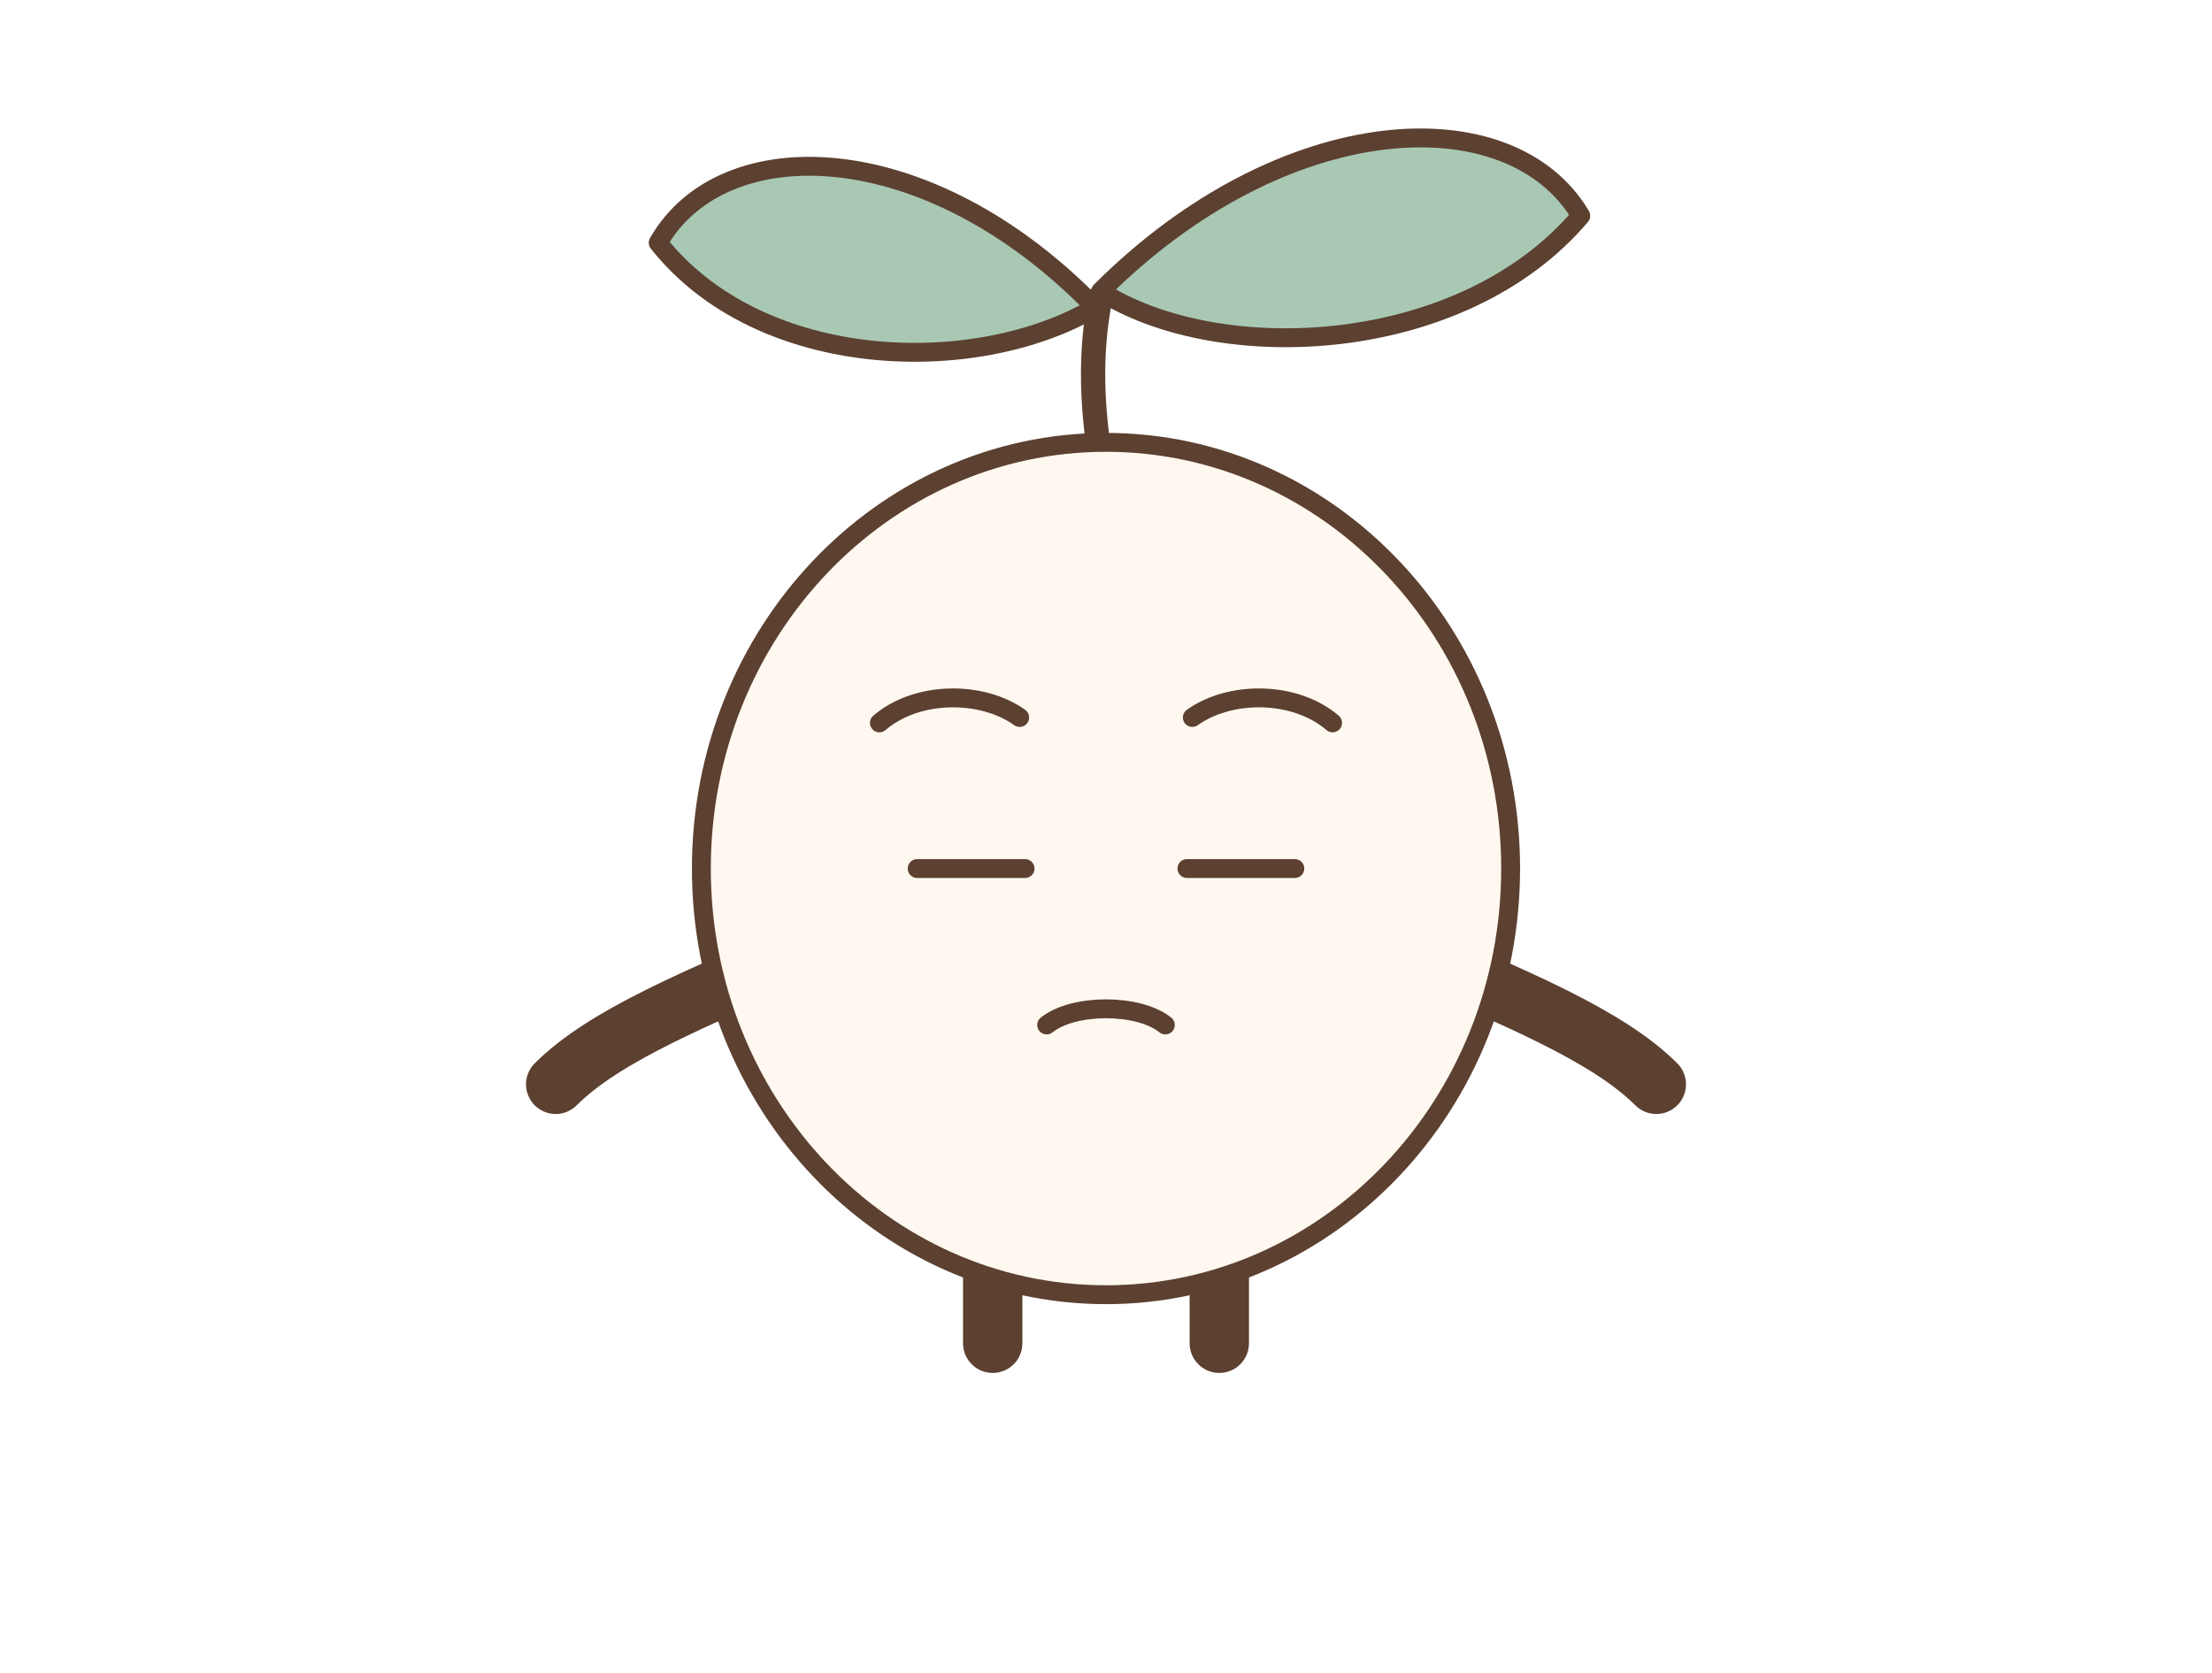
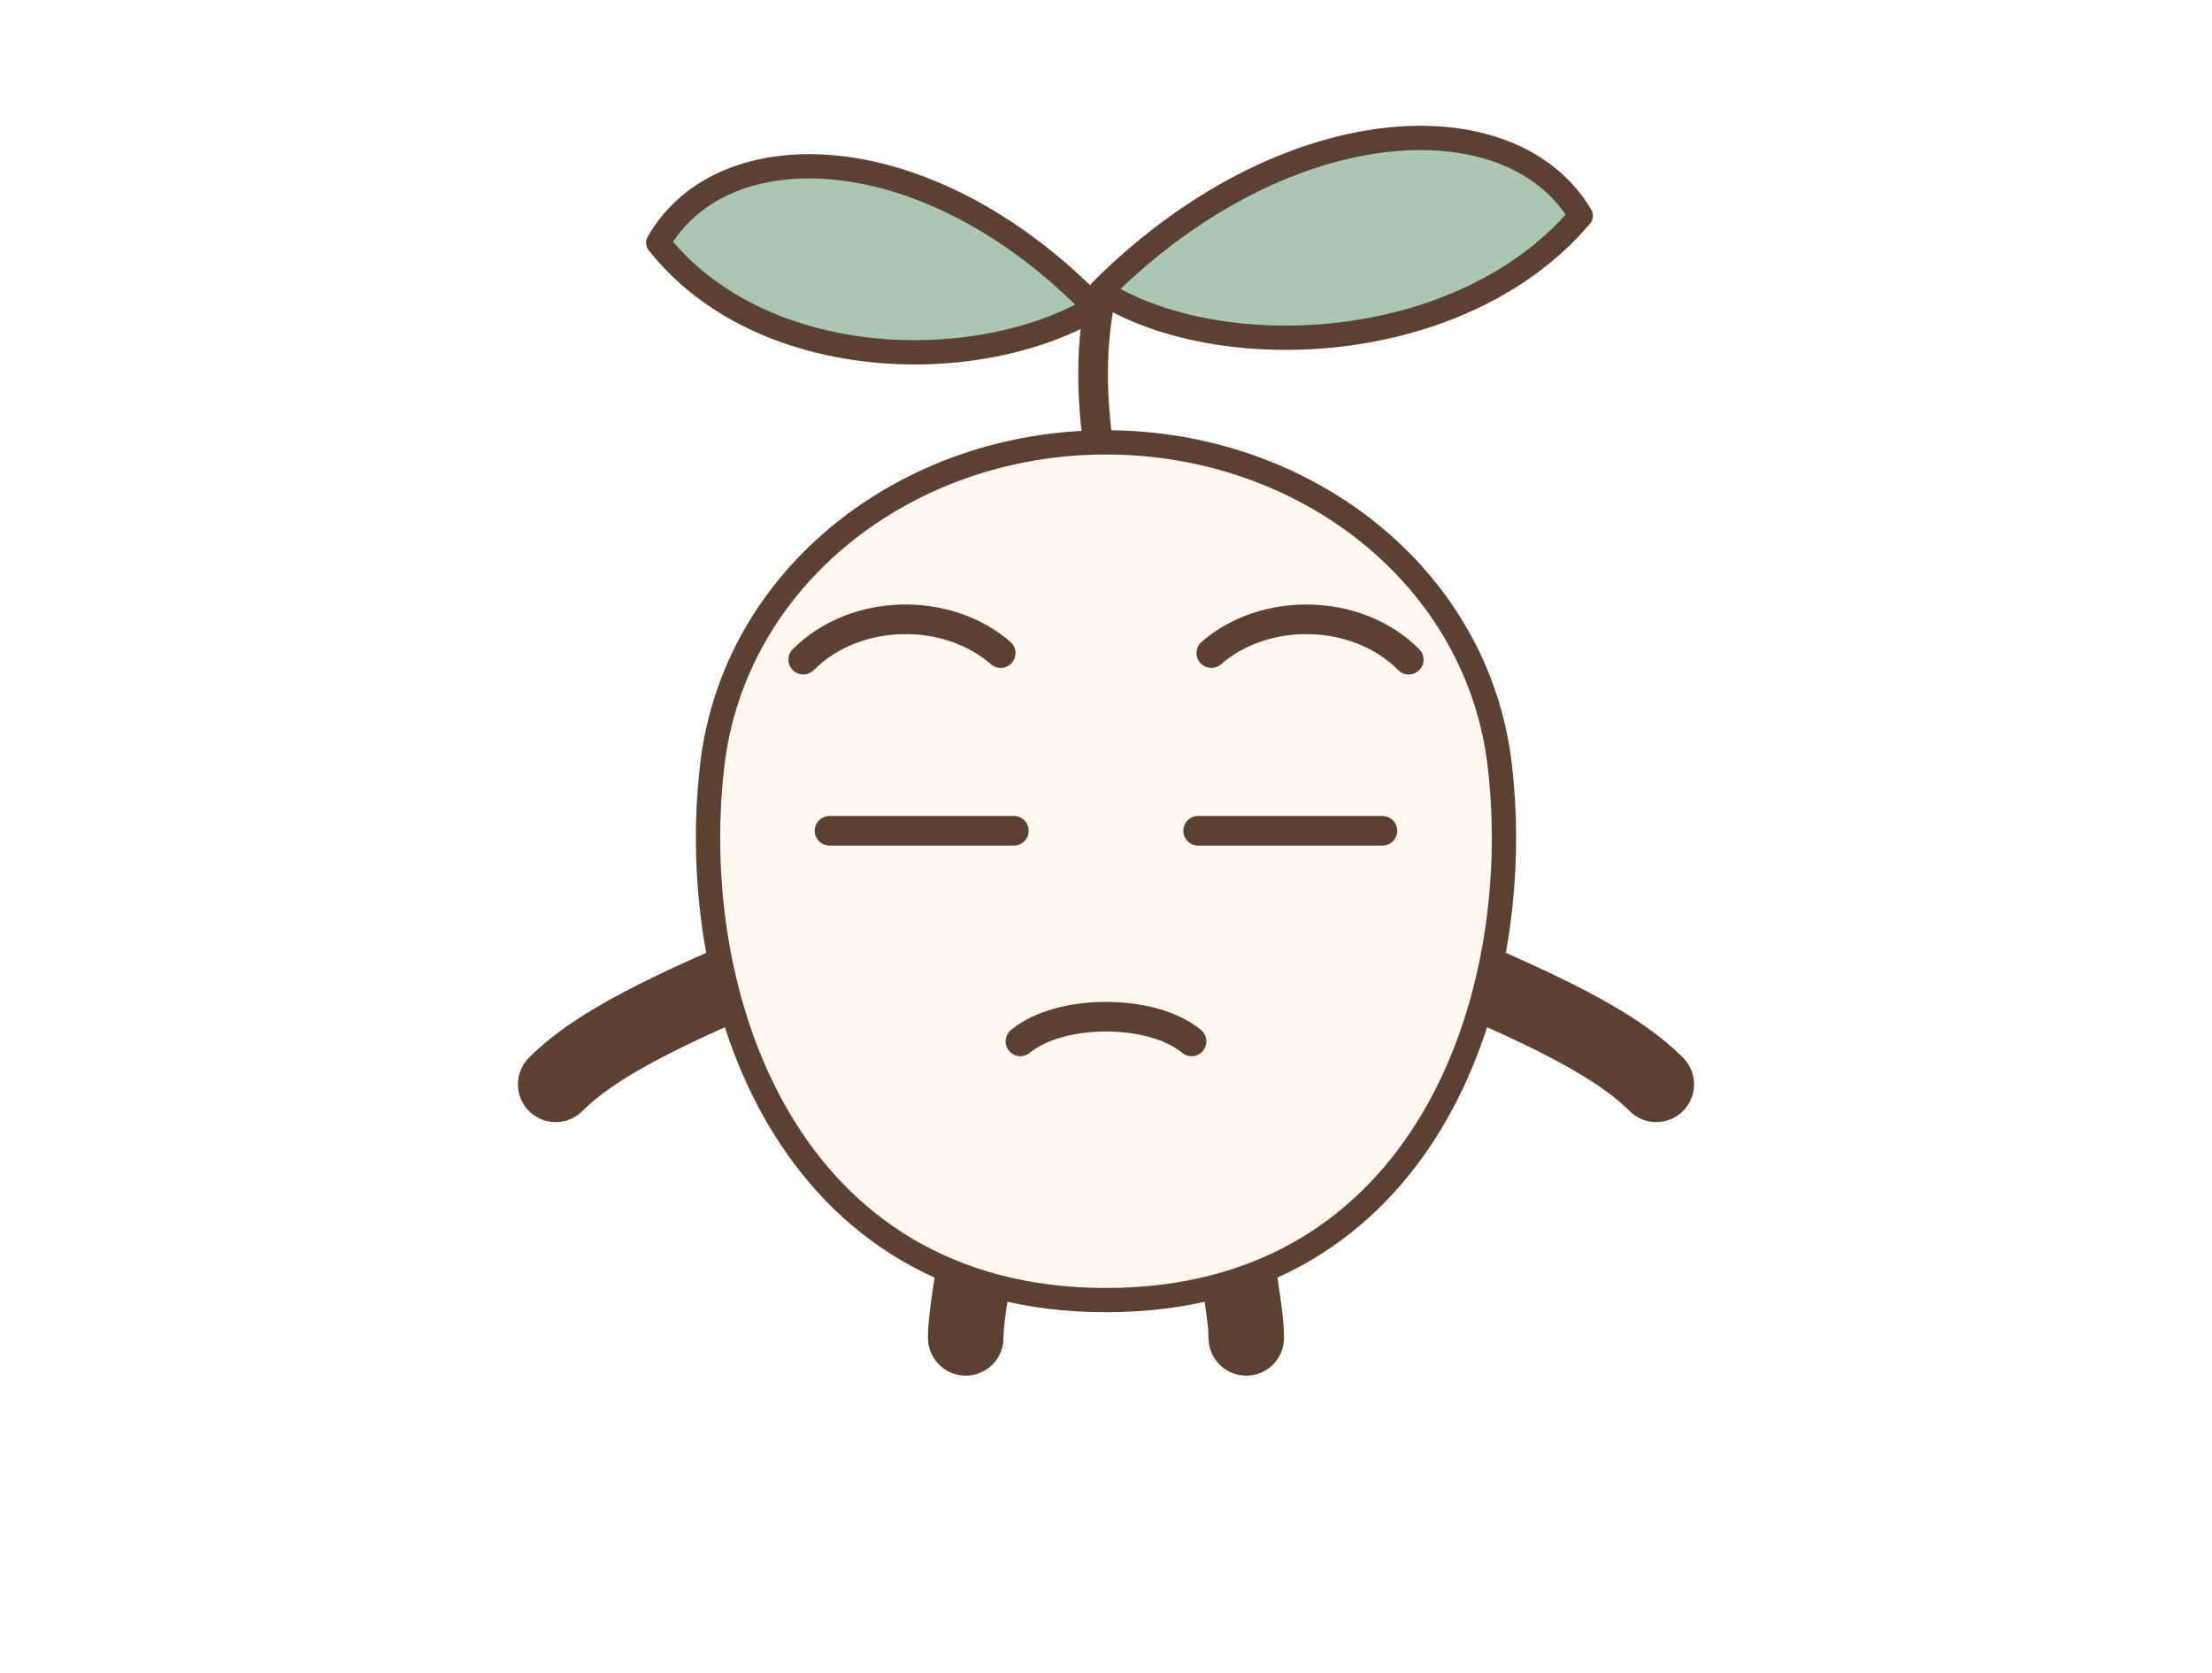
<svg xmlns="http://www.w3.org/2000/svg" viewBox="0 0 820 620" width="820" height="620">
-   <g fill="none" stroke="#5C4030" stroke-width="7" stroke-linecap="round" stroke-linejoin="round">
+   <g fill="none" stroke="#5C4030" stroke-width="9" stroke-linecap="round" stroke-linejoin="round">
    <g transform="translate(410 40)">
-       <path d="M -110 312 C -152 330, -186 344, -204 362" stroke-width="22" />
-       <path d="M 110 312 C 152 330, 186 344, 204 362" stroke-width="22" />
-       <path d="M -42 392 L -42 458" stroke-width="22" />
-       <path d="M 42 392 L 42 458" stroke-width="22" />
-       <path d="M 0 142 C -6 112, -6 90, -2 70" stroke-width="9" />
+       <path d="M -110 312 C -152 330, -186 344, -204 362" stroke-width="28" />
+       <path d="M 110 312 C 152 330, 186 344, 204 362" stroke-width="28" />
+       <path d="M -46 404 C -48 430, -52 446, -52 456" stroke-width="28" />
+       <path d="M 46 404 C 48 430, 52 446, 52 456" stroke-width="28" />
+       <path d="M 0 142 C -6 112, -6 90, -2 70" stroke-width="11" />
      <path d="M -4 74 C -66 10, -142 8, -166 50 C -128 98, -48 100, -4 74 Z" fill="#A8C8B4" />
      <path d="M -2 68 C 66 0, 150 -4, 176 40 C 132 92, 42 96, -2 68 Z" fill="#A8C8B4" />
-       <ellipse cx="0" cy="282" rx="150" ry="158" fill="#FFF8F0" />
-       <path d="M -84 228 C -70 216, -46 216, -32 226" />
-       <path d="M 84 228 C 70 216, 46 216, 32 226" />
-       <path d="M -70 282 L -30 282" />
-       <path d="M 30 282 L 70 282" />
-       <path d="M -22 340 C -12 332, 12 332, 22 340" />
+       <path d="M 0 124 C 74 124, 138 174, 146 244 C 156 330, 118 442, 0 442 C -118 442, -156 330, -146 244 C -138 174, -74 124, 0 124 Z" fill="#FFF8F0" />
+       <g transform="translate(0 -18) translate(0 286) scale(1.22) translate(0 -286)">
+         <path d="M -92 234 C -76 218, -48 218, -32 232" />
+         <path d="M 92 234 C 76 218, 48 218, 32 232" />
+         <path d="M -84 286 L -28 286" />
+         <path d="M 28 286 L 84 286" />
+         <path d="M -26 350 C -14 340, 14 340, 26 350" />
+       </g>
    </g>
  </g>
</svg>
